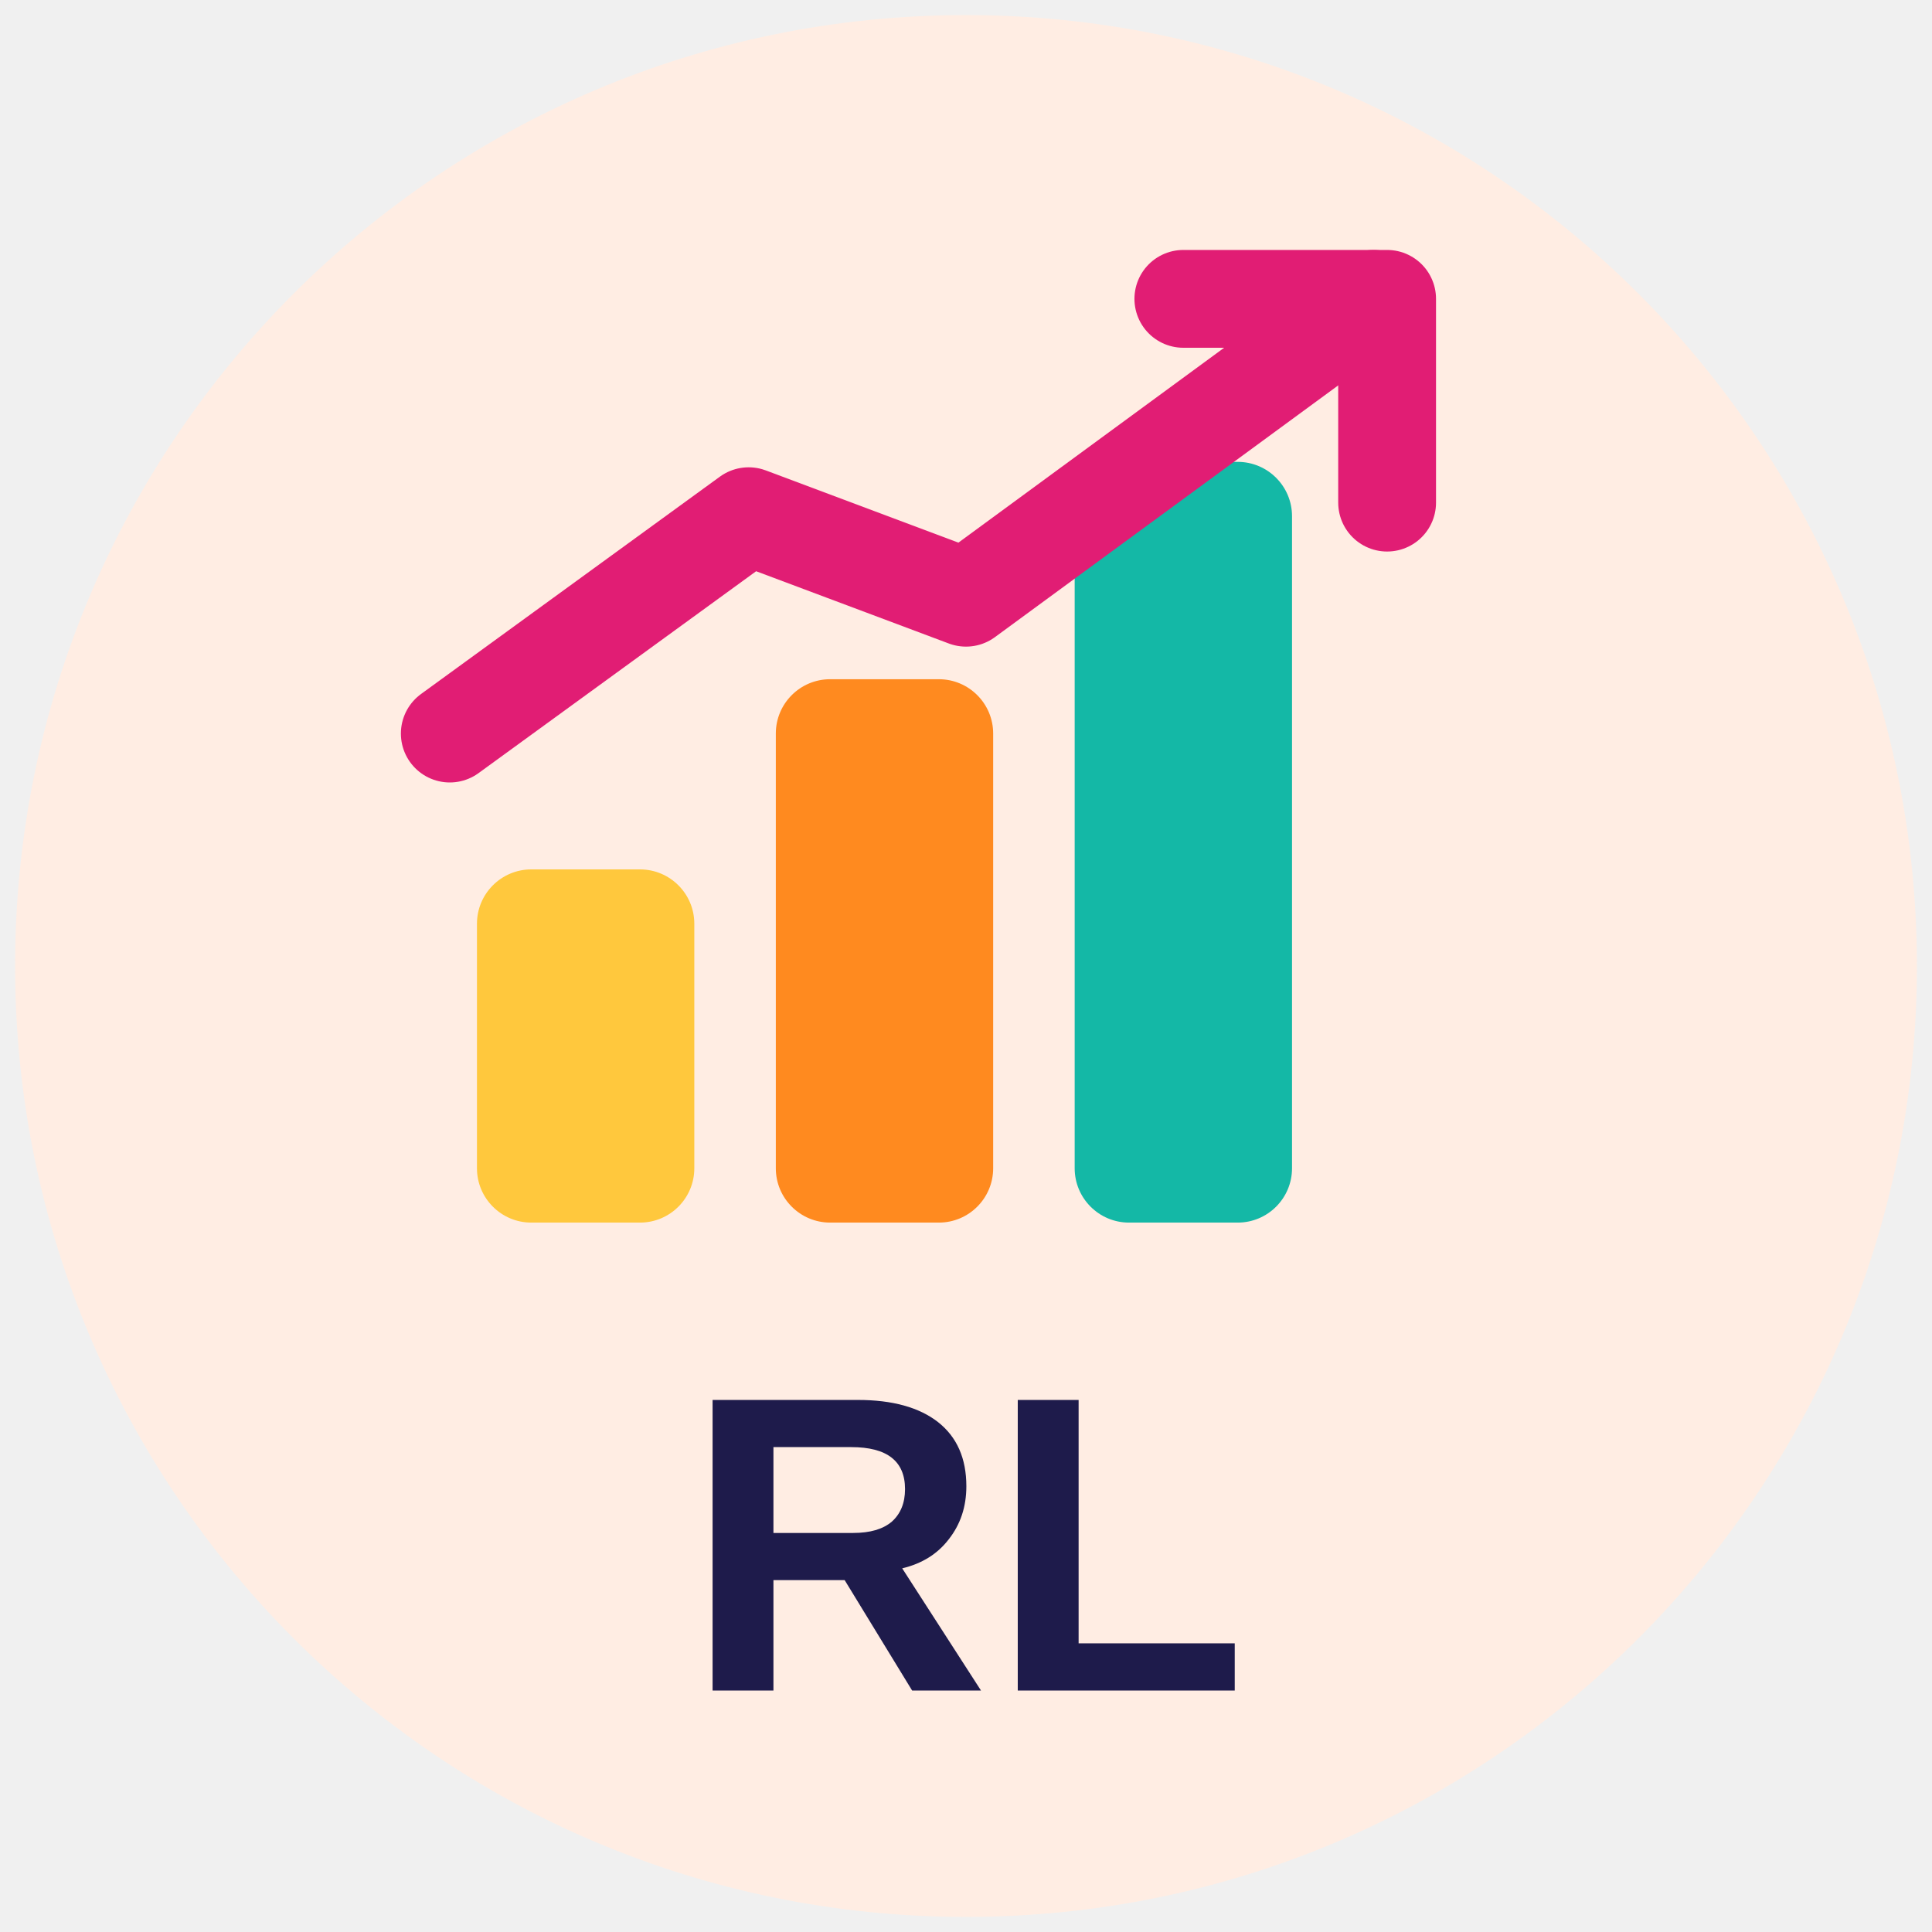
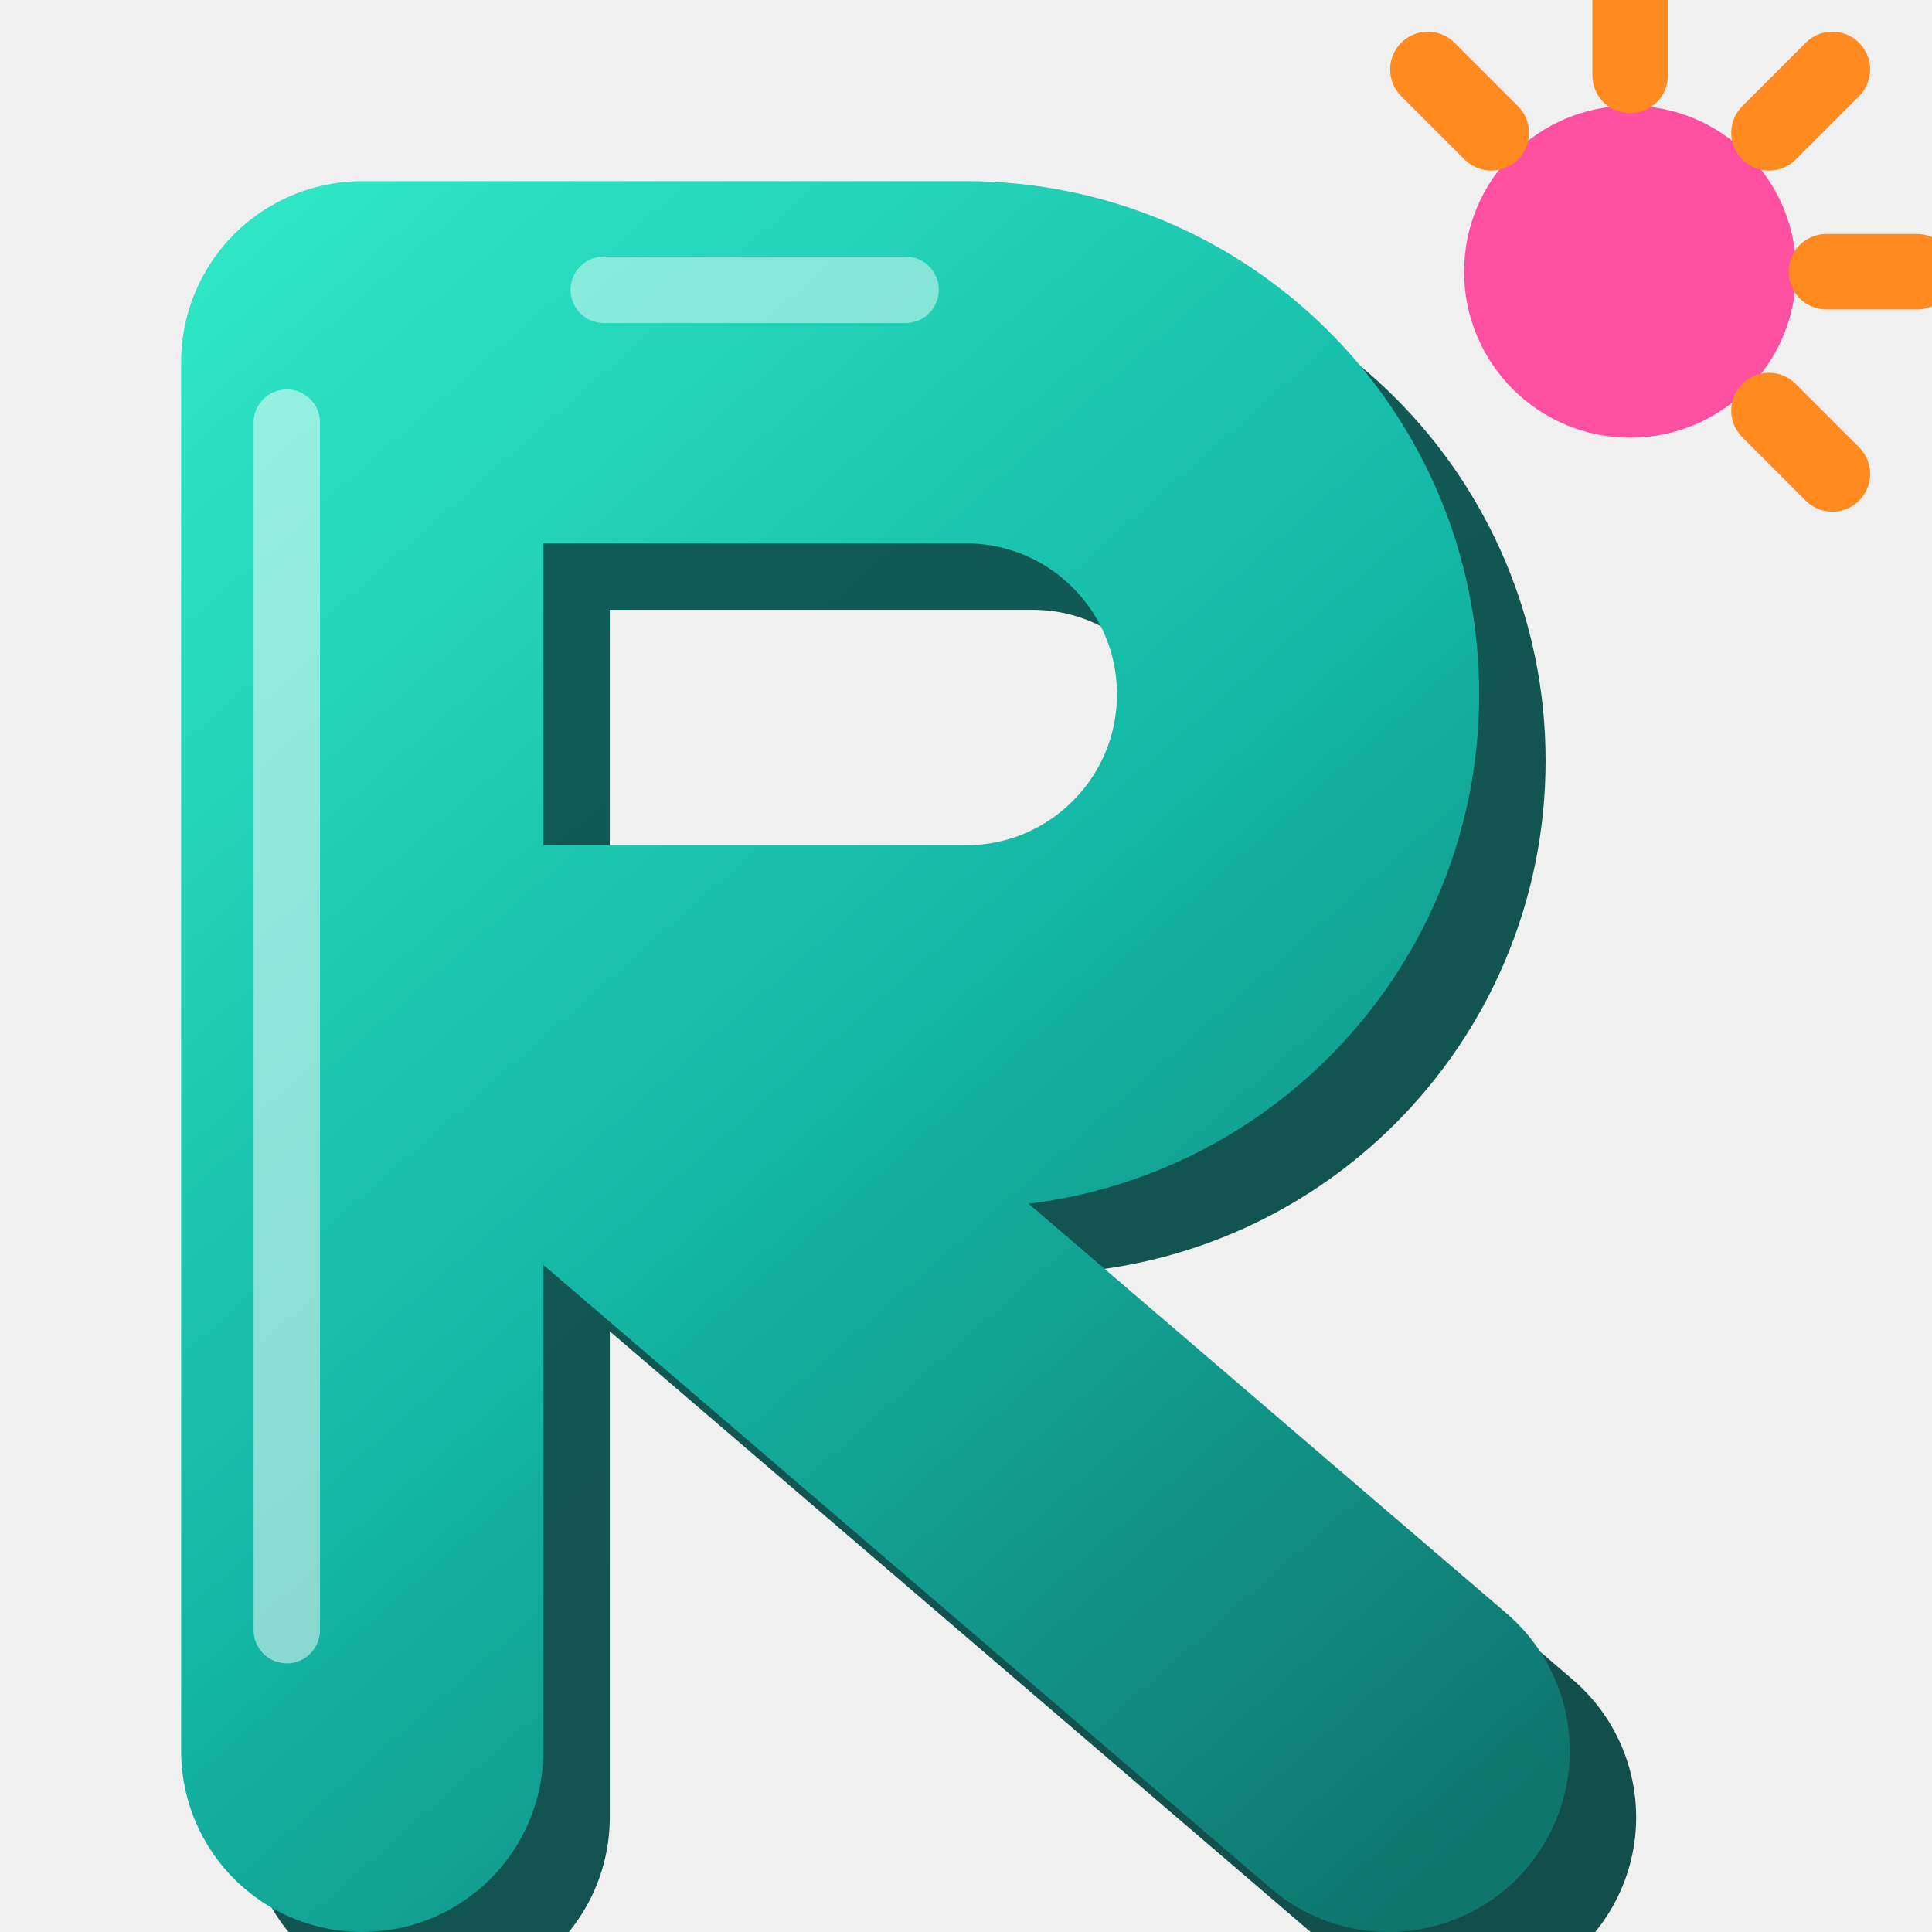
<svg xmlns="http://www.w3.org/2000/svg" viewBox="0 0 64 64">
-   <circle cx="32" cy="32" r="31.5" fill="#FFEDE3" />
-   <g transform="translate(14 9) scale(.9)">
-     <rect x="2" y="22" width="8" height="13" rx="2" fill="#FFC83D" />
-     <rect x="13" y="15" width="8" height="20" rx="2" fill="#FF8A1F" />
-     <rect x="24" y="7" width="8" height="28" rx="2" fill="#14B8A6" />
-     <path d="M1 17 L12 9 L20 12 L35 1" fill="none" stroke="#E11D74" stroke-width="3.6" stroke-linecap="round" stroke-linejoin="round" />
-     <path d="M28 1 h7.5 v7.5" fill="none" stroke="#E11D74" stroke-width="3.6" stroke-linecap="round" stroke-linejoin="round" />
-   </g>
-   <text x="32" y="56" text-anchor="middle" font-family="Arial,Helvetica" font-weight="900" font-size="14" fill="#1E1B4B">RL</text>
+   <defs>
+     <linearGradient id="g22" gradientUnits="userSpaceOnUse" x1="8" y1="8" x2="52" y2="58">
+       <stop offset="0.00" stop-color="#2EE6C5" />
+       <stop offset="0.50" stop-color="#14B8A6" />
+       <stop offset="1.00" stop-color="#0F766E" />
+     </linearGradient>
+     <linearGradient id="g23" gradientUnits="userSpaceOnUse" x1="8" y1="8" x2="52" y2="58">
+       <stop offset="0.00" stop-color="#115E59" />
+       <stop offset="1.00" stop-color="#134E4A" />
+     </linearGradient>
+   </defs>
+   <path d="M12 58 V12 h20 a11 11 0 0 1 0 22 h-14 L46 58" transform="translate(2.2 2.2)" fill="none" stroke="url(#g23)" stroke-width="12" stroke-linecap="round" stroke-linejoin="round" />
+   <path d="M12 58 V12 h20 a11 11 0 0 1 0 22 h-14 L46 58" fill="none" stroke="url(#g22)" stroke-width="12" stroke-linecap="round" stroke-linejoin="round" />
+   <path d="M9.5 54 V14" stroke="#FFFFFF" stroke-opacity=".5" stroke-width="2.2" stroke-linecap="round" />
+   <path d="M20 9.6 h10" stroke="#FFFFFF" stroke-opacity=".45" stroke-width="2.2" stroke-linecap="round" />
+   <circle cx="54" cy="9" r="5.5" fill="#FF4FA0" />
+   <path d="M54 -0.5 v3 M63.5 9 h-3 M60.7 2.3 l-2.1 2.1 M47.3 2.3 l2.1 2.1 M60.7 15.7 l-2.1 -2.1" stroke="#FF8A1F" stroke-width="2.5" stroke-linecap="round" />
</svg>
